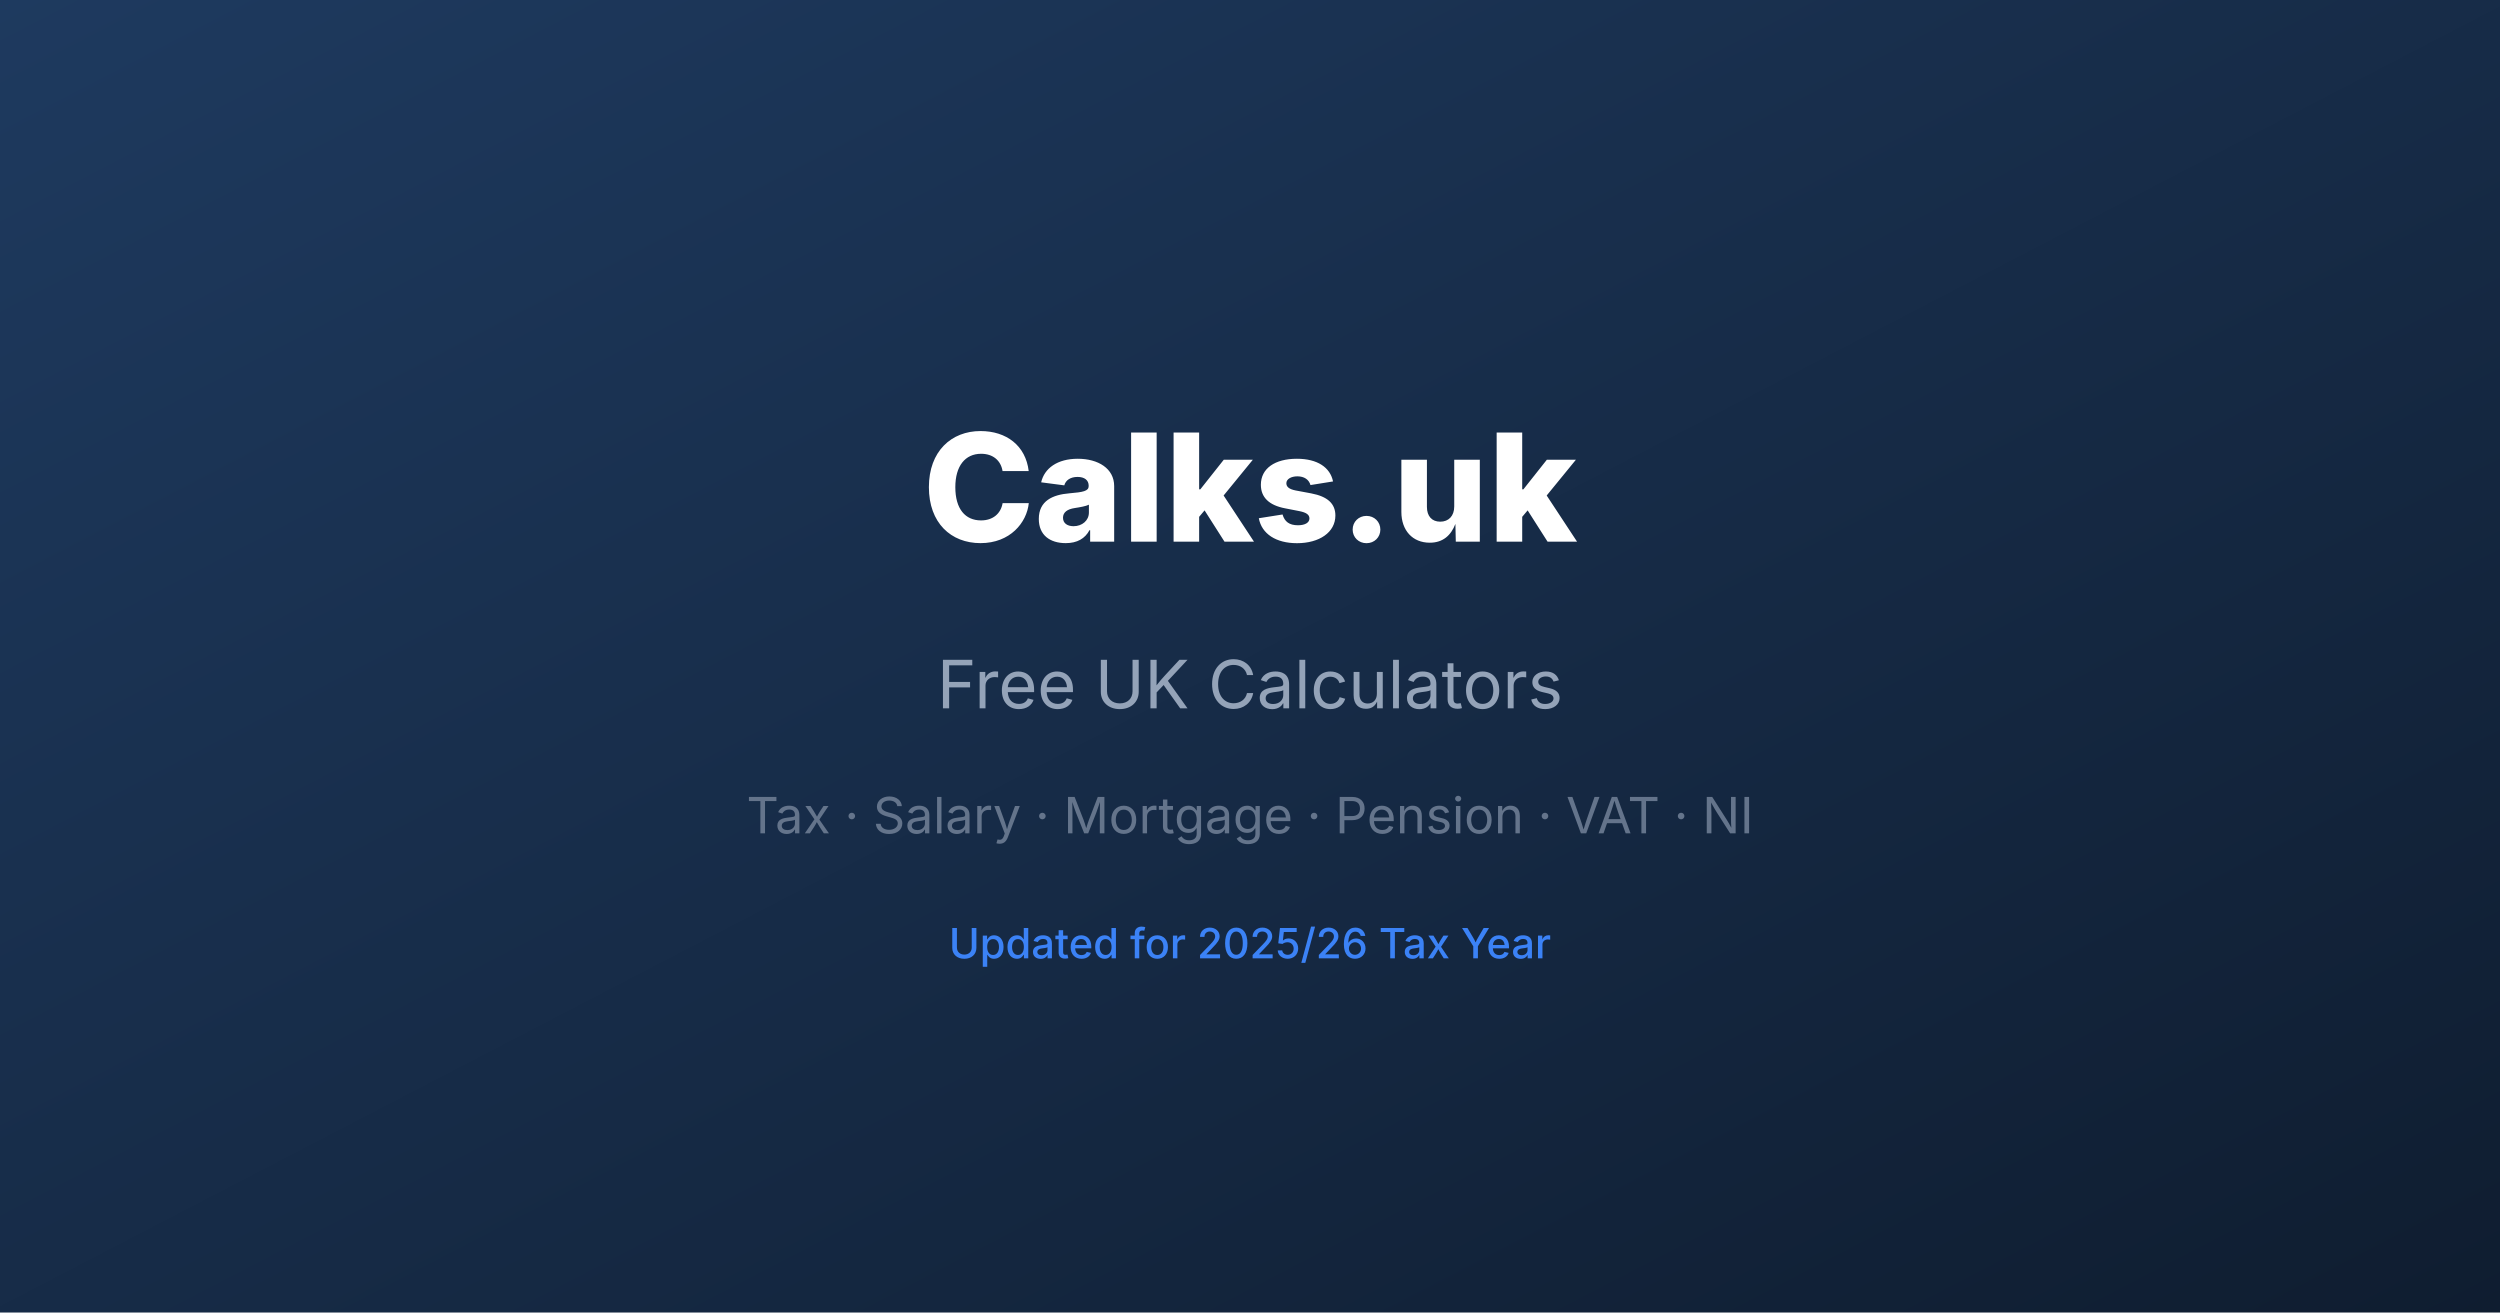
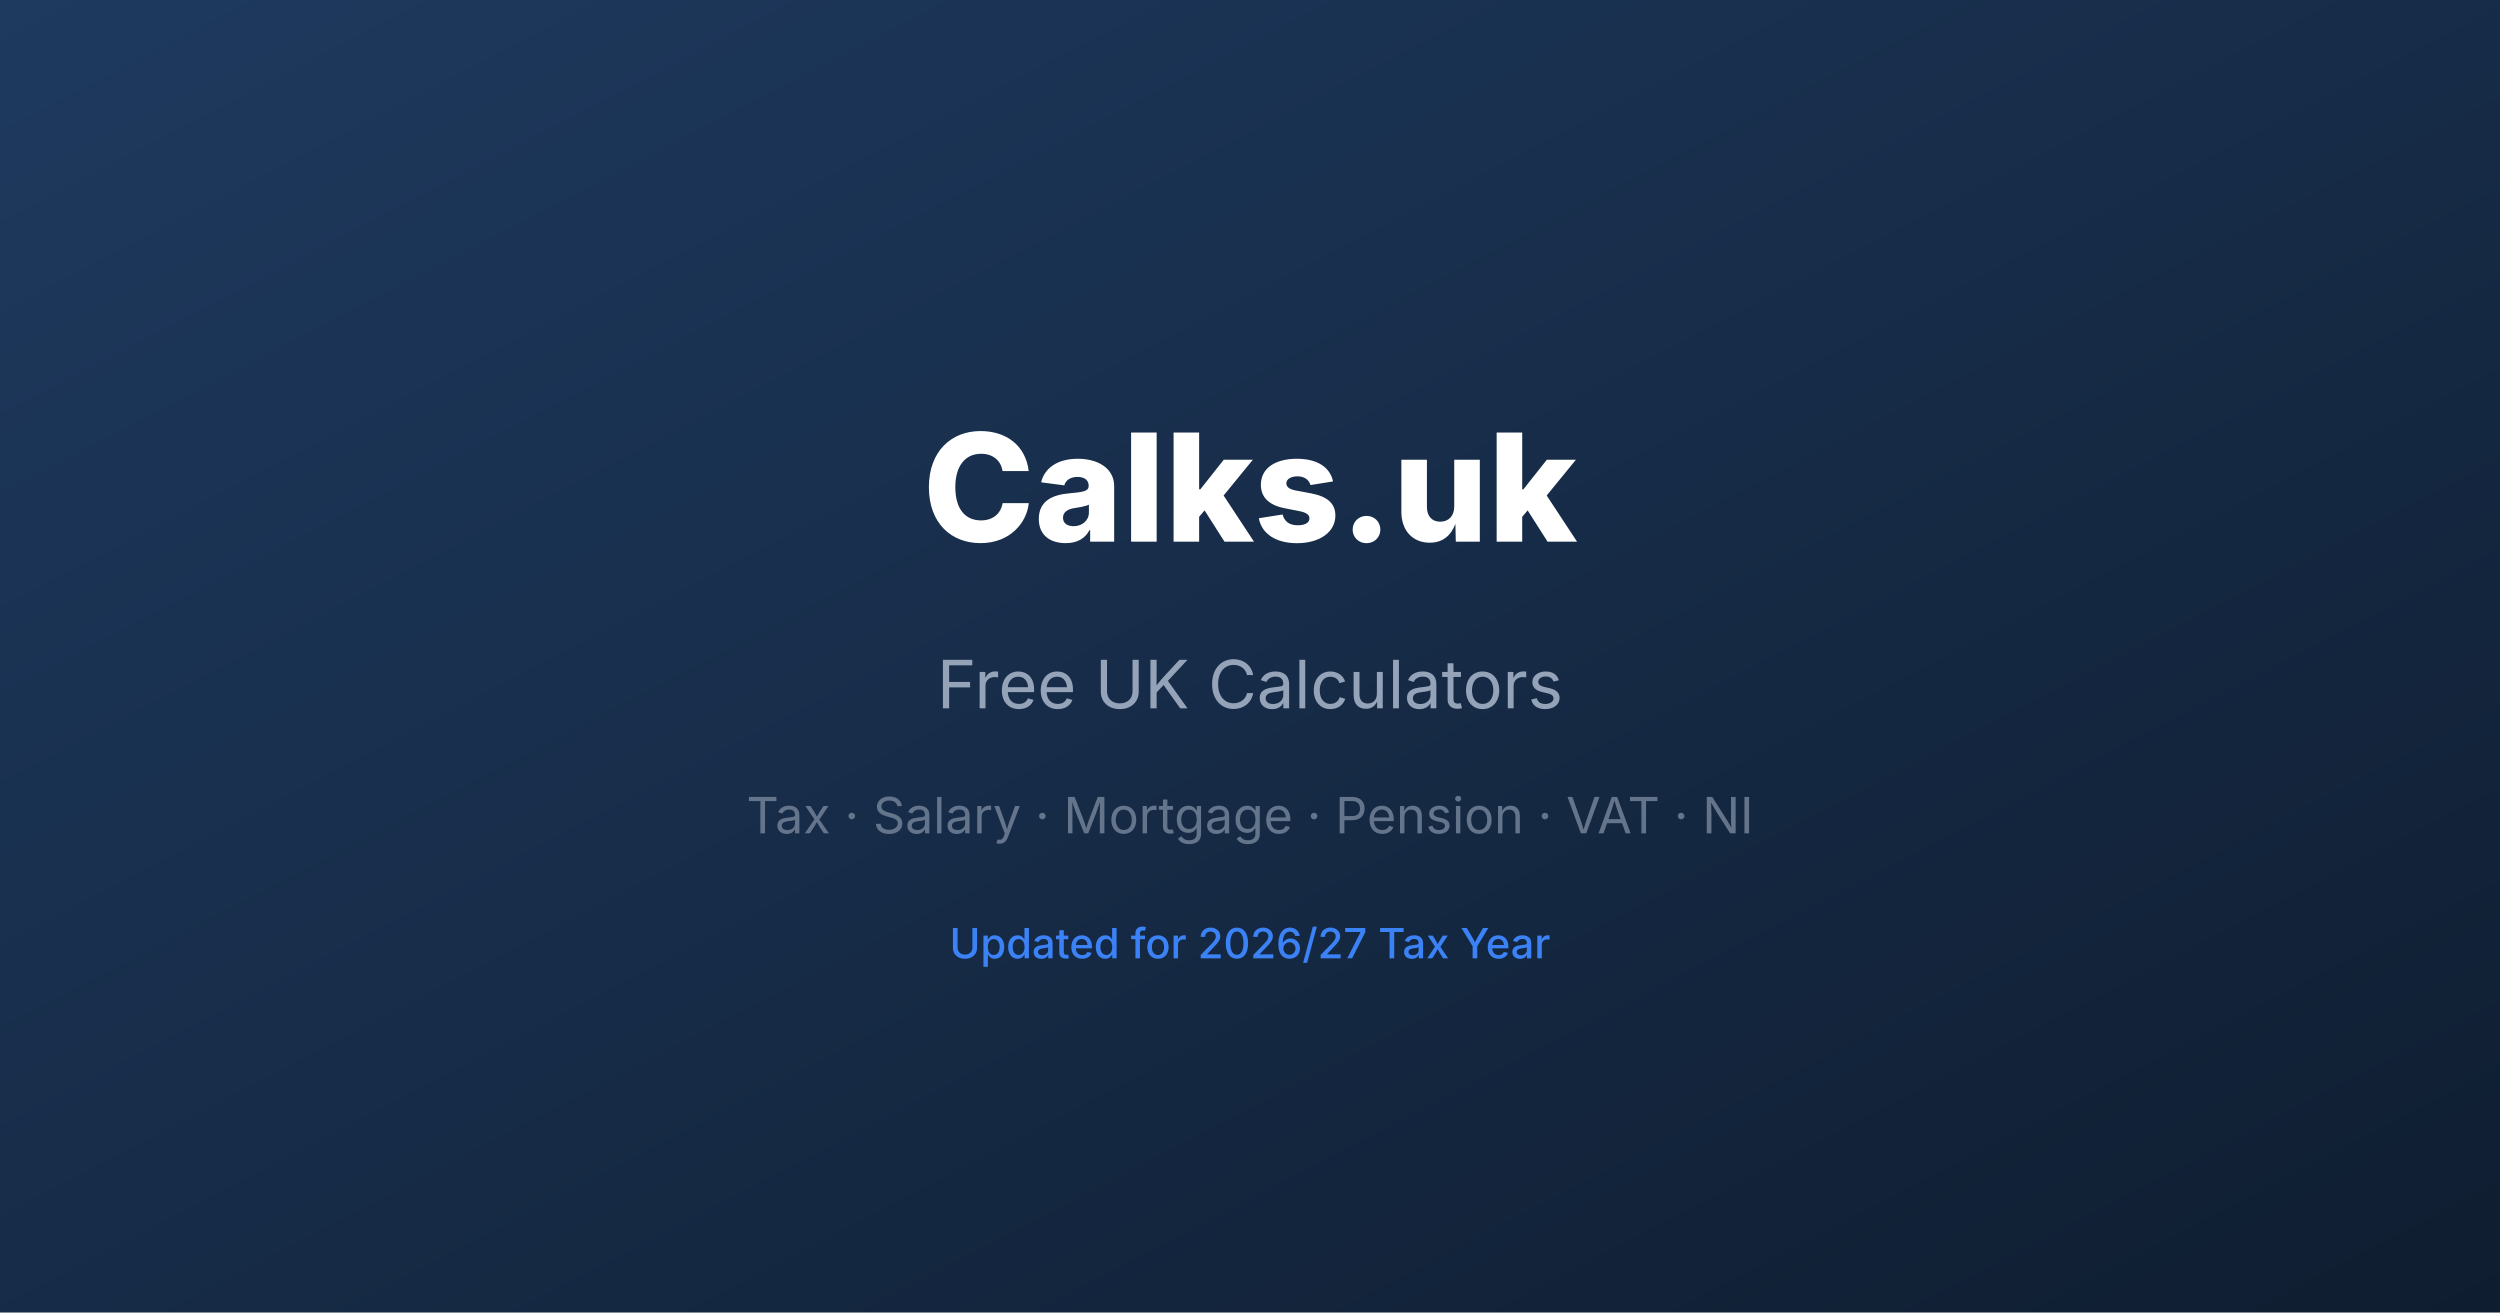
<svg xmlns="http://www.w3.org/2000/svg" width="1200" height="630" viewBox="0 0 1200 630">
  <defs>
    <linearGradient id="bg" x1="0%" y1="0%" x2="100%" y2="100%">
      <stop offset="0%" style="stop-color:#1e3a5f;stop-opacity:1" />
      <stop offset="100%" style="stop-color:#0f1d30;stop-opacity:1" />
    </linearGradient>
  </defs>
  <rect width="1200" height="630" fill="url(#bg)" />
-   <text x="600" y="260" font-family="Inter, system-ui, sans-serif" font-size="72" font-weight="800" fill="white" text-anchor="middle">Calks.uk</text>
-   <text x="600" y="340" font-family="Inter, system-ui, sans-serif" font-size="32" font-weight="400" fill="#94a3b8" text-anchor="middle">Free UK Calculators</text>
-   <text x="600" y="400" font-family="Inter, system-ui, sans-serif" font-size="24" font-weight="400" fill="#64748b" text-anchor="middle">Tax · Salary · Mortgage · Pension · VAT · NI</text>
-   <text x="600" y="460" font-family="Inter, system-ui, sans-serif" font-size="20" font-weight="500" fill="#3b82f6" text-anchor="middle">Updated for 2025/26 Tax Year</text>
+   <text x="600" y="260" font-family="Inter, Helvetica, Arial, sans-serif" font-size="72" font-weight="800" fill="white" text-anchor="middle">Calks.uk</text>
+   <text x="600" y="340" font-family="Inter, Helvetica, Arial, sans-serif" font-size="32" font-weight="400" fill="#94a3b8" text-anchor="middle">Free UK Calculators</text>
+   <text x="600" y="400" font-family="Inter, Helvetica, Arial, sans-serif" font-size="24" font-weight="400" fill="#64748b" text-anchor="middle">Tax · Salary · Mortgage · Pension · VAT · NI</text>
+   <text x="600" y="460" font-family="Inter, Helvetica, Arial, sans-serif" font-size="20" font-weight="500" fill="#3b82f6" text-anchor="middle">Updated for 2026/27 Tax Year</text>
</svg>
